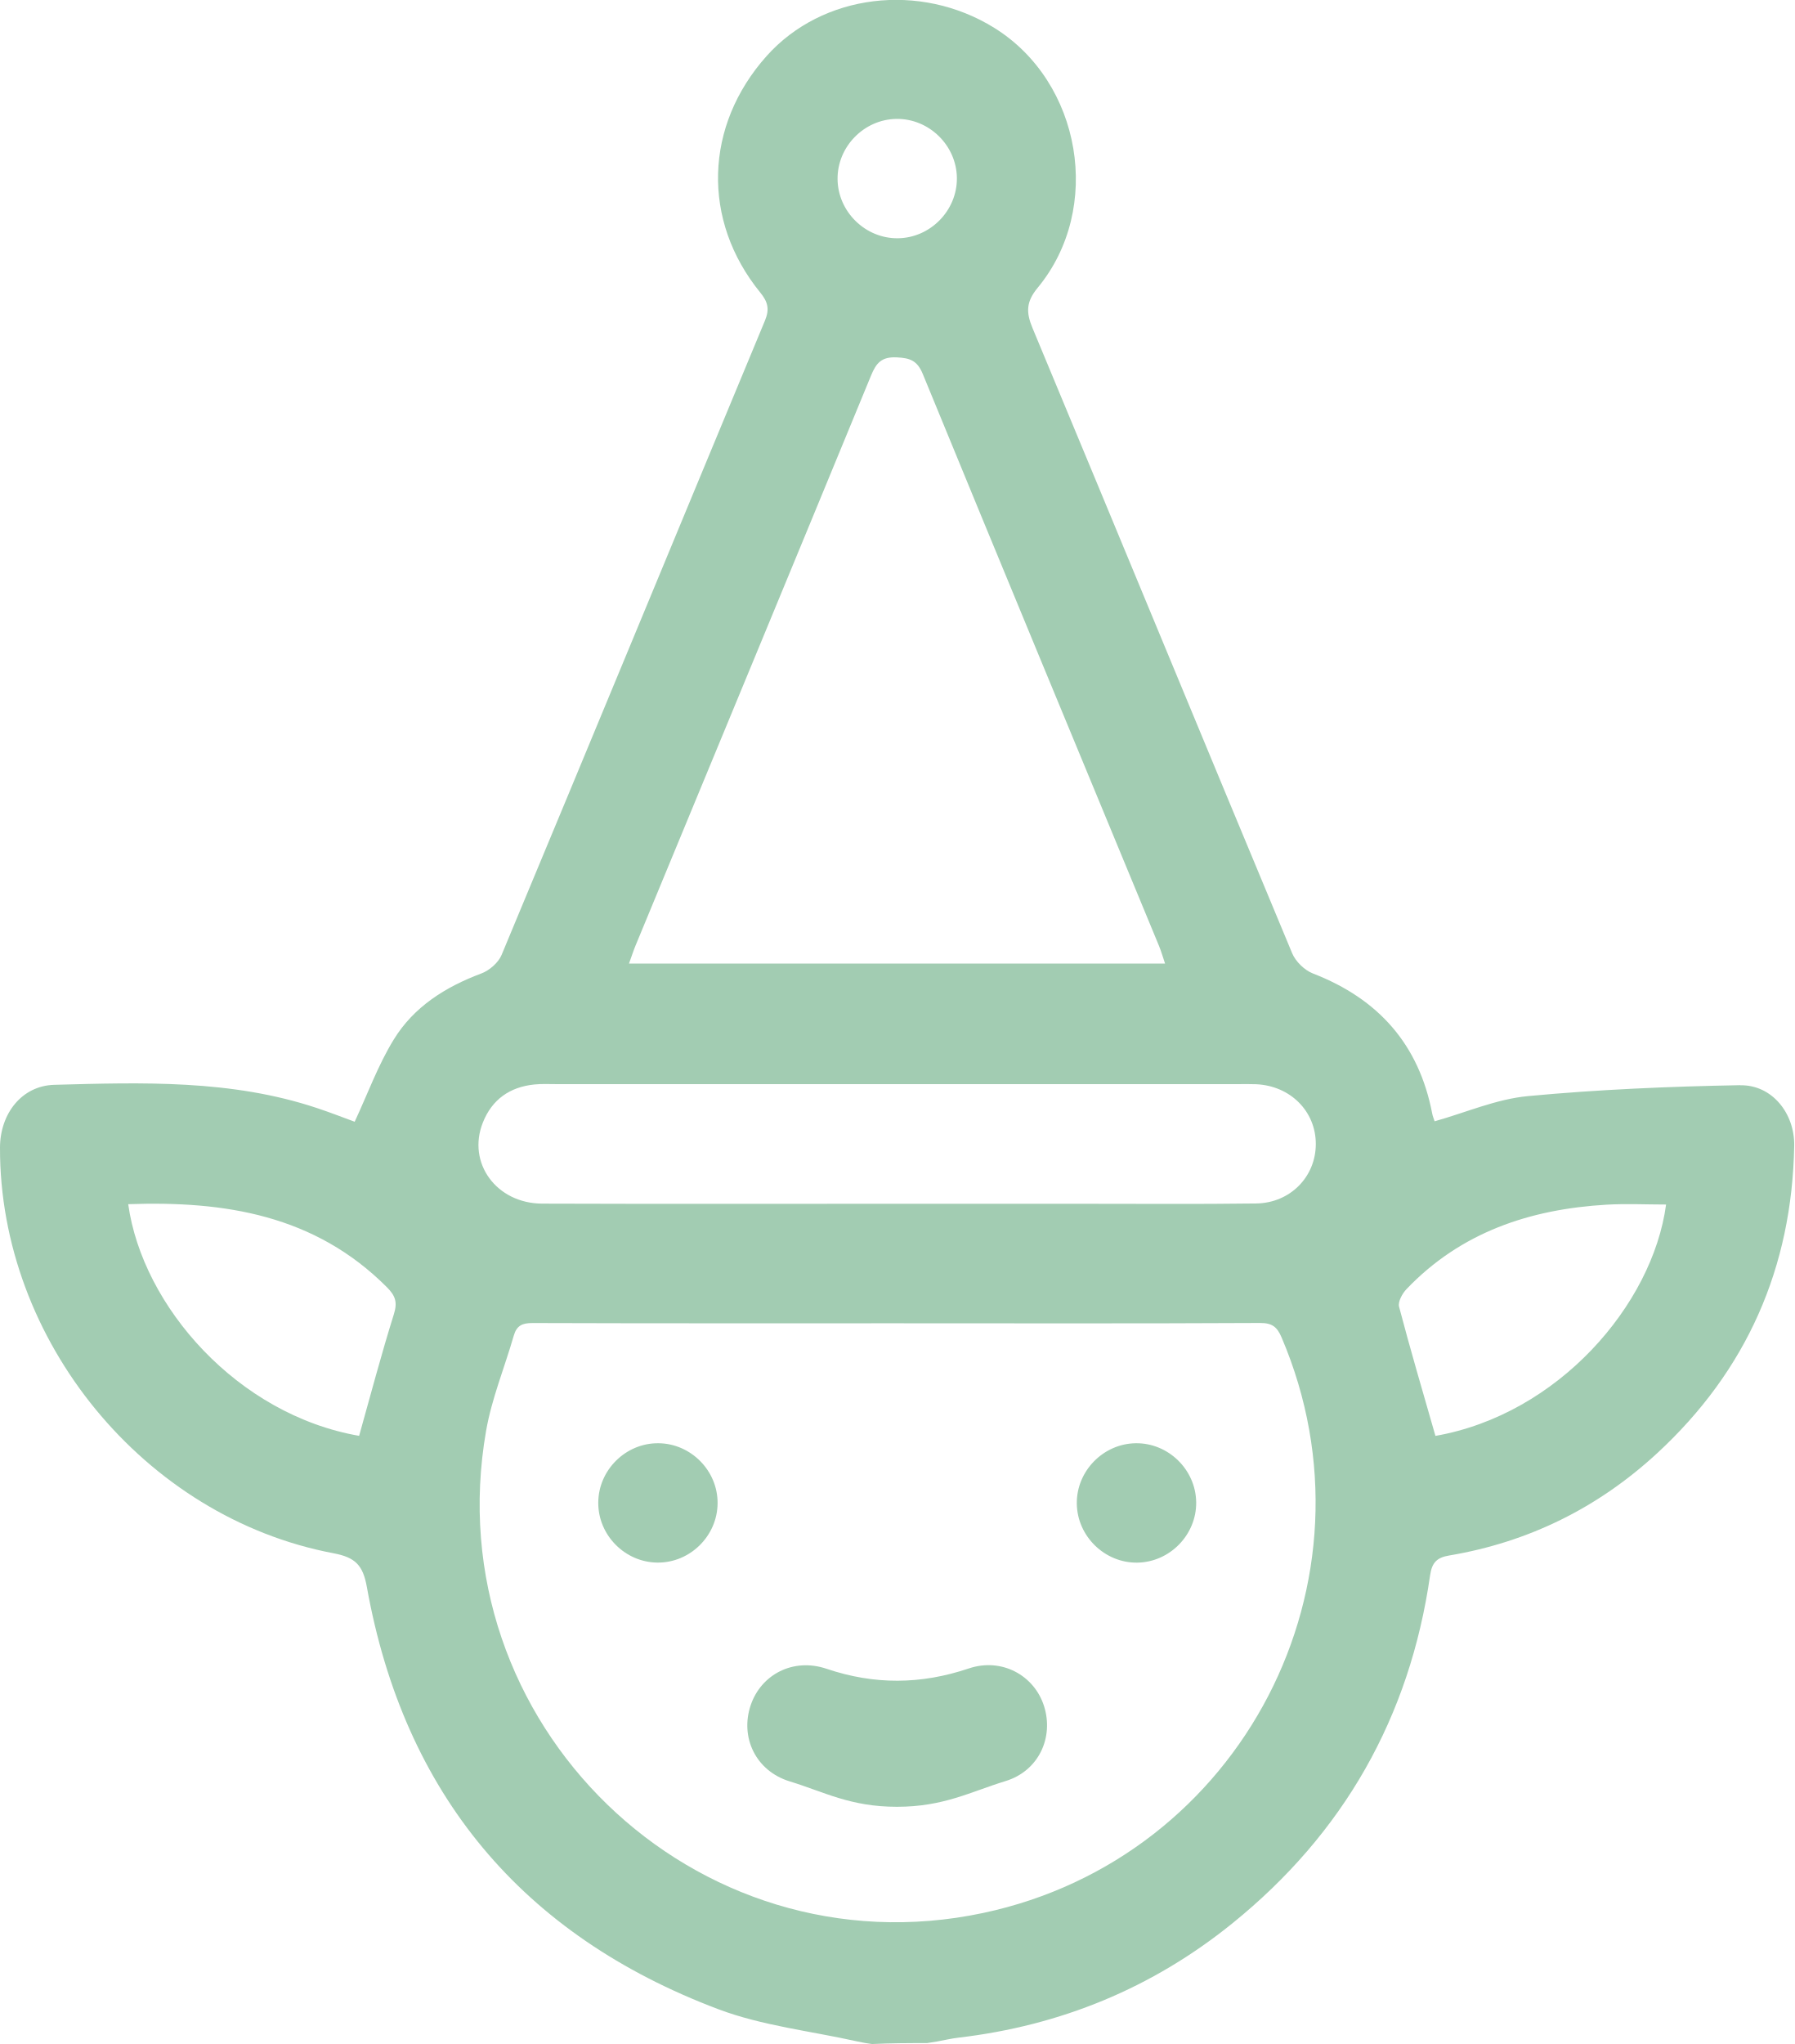
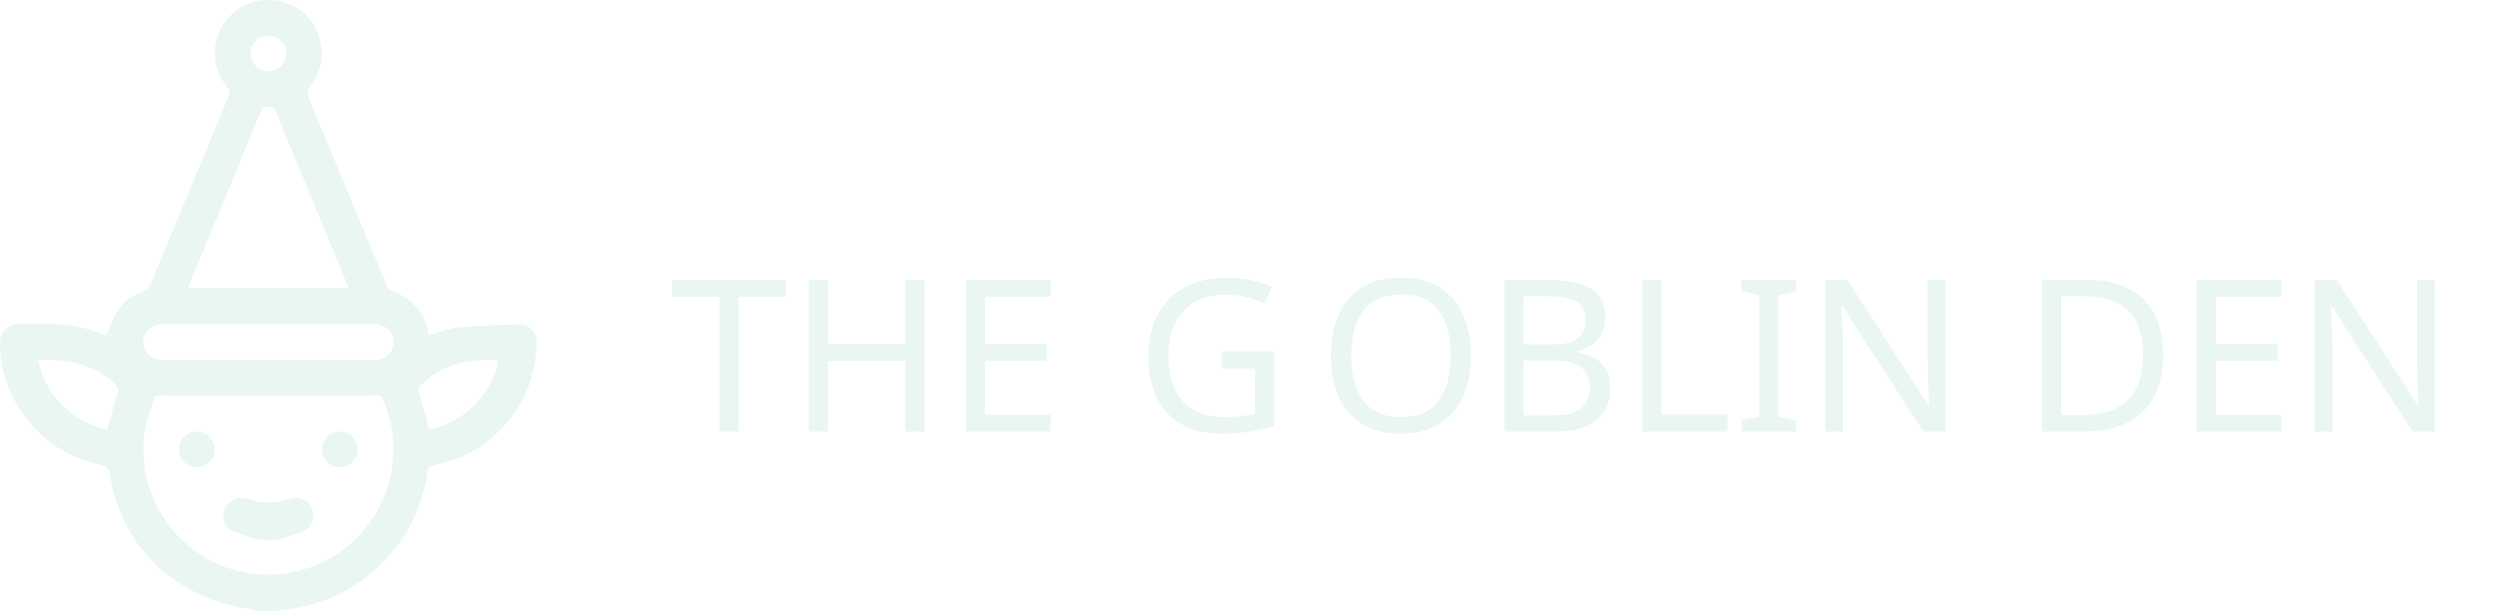
- <svg xmlns="http://www.w3.org/2000/svg" id="a" data-name="Layer 1" viewBox="0 0 359.23 409.13">
+ <svg xmlns="http://www.w3.org/2000/svg" id="a" data-name="Layer 1" viewBox="0 0 1673.69 409.13">
  <defs>
    <style>
      .b {
-         fill: #a2ccb2;
+         font-family: ALoveofThunder, 'A Love of Thunder';
+         font-size: 142.05px;
+       }
+ 
+       .b, .c {
+         fill: #e9f6f1;
+       }
+ 
+       .d {
+         letter-spacing: .02em;
      }
    </style>
  </defs>
-   <path class="b" d="M348.44,217.21c-14.19,.26-28.41,.86-42.54,2.19-6.3,.59-12.4,3.28-18.67,5.04-.17-.52-.38-1-.48-1.52-2.65-13.87-10.78-22.99-23.87-28.06-1.69-.65-3.49-2.4-4.18-4.07-17.39-41.68-34.6-83.44-51.98-125.13-1.32-3.17-1.28-5.27,1.05-8.08,13.11-15.87,8.76-41.16-8.7-52-14.9-9.25-34.46-6.83-45.59,5.64-12.45,13.94-13.02,32.89-1.28,47.32,1.52,1.86,1.92,3.32,.95,5.64-17.6,42.31-35.08,84.68-52.73,126.97-.65,1.55-2.44,3.1-4.05,3.7-7.19,2.69-13.51,6.67-17.52,13.2-3.14,5.09-5.21,10.84-7.84,16.48-2.16-.79-4.86-1.85-7.61-2.76-17.15-5.7-34.9-5.11-52.57-4.63C4.36,217.34,.02,222.9,0,229.71c-.1,38.59,28.89,74.03,66.76,81.19,4.38,.83,5.9,2.37,6.69,6.75,7.42,41.43,31.1,69.7,70.35,84.51,8.84,3.33,18.54,4.37,27.84,6.46,.98,.22,1.95,.38,2.91,.51,.06,0,.11,0,.17,0,3.63-.17,7.24-.19,10.87-.18,.66-.1,1.33-.2,2.02-.32,1.43-.26,2.85-.6,4.29-.77,20.45-2.4,38.8-9.93,54.81-22.86,22.29-18.01,35.53-41.29,39.61-69.67,.37-2.59,1.38-3.57,3.82-3.98,15.9-2.67,29.82-9.56,41.63-20.46,17.94-16.55,27.02-37.18,27.45-61.56,.11-6.54-4.5-12.22-10.79-12.1Zm-269.59,45.87c-2.49,7.94-4.61,16-6.95,24.32-24.29-4.22-43.37-25.87-46.23-46.37,19.29-.68,37.35,2.15,51.78,16.61,1.73,1.73,2.16,3.03,1.4,5.44ZM179.51,23.8c6.51-.07,12,5.31,12.07,11.82,.07,6.51-5.31,12-11.82,12.07-6.51,.07-12-5.31-12.07-11.82-.07-6.51,5.31-12,11.82-12.07Zm-52.24,165.4c15.72-38.02,31.48-76.03,47.14-114.07,1.03-2.49,2.1-3.74,5.11-3.6,2.69,.13,4.13,.63,5.25,3.37,15.68,38.18,31.5,76.3,47.28,114.44,.44,1.07,.75,2.18,1.21,3.53H125.93c.5-1.36,.87-2.54,1.34-3.68Zm69.58,193.7c-57.79,12.27-109.74-37.99-99.53-96.5,1.13-6.48,3.71-12.69,5.54-19.05,.58-2.01,1.69-2.54,3.76-2.53,24.34,.08,48.68,.05,73.03,.05,24.21,.01,48.42,.06,72.63-.06,2.43-.01,3.42,.79,4.32,2.92,20.77,48.7-7.99,104.18-59.75,115.17Zm54.62-142.01c-11.84,.16-23.68,.05-35.53,.06-12.24,0-24.48,0-36.72,0-23.55,0-47.1,.05-70.65-.03-9.2-.03-15.1-8.16-11.9-16.22,1.83-4.62,5.39-7.13,10.32-7.63,1.45-.15,2.92-.07,4.39-.07,45.51,0,91.01,0,136.52,0,1.2,0,2.4-.03,3.59,.02,6.86,.31,11.95,5.42,11.95,11.96,0,6.54-5.1,11.82-11.96,11.91Zm35.92,46.52c-2.52-8.8-5.03-17.29-7.28-25.85-.26-.99,.64-2.64,1.48-3.52,10.9-11.41,24.73-16.01,40.06-16.91,3.96-.23,7.94-.03,11.92-.03-2.71,20.12-21.65,42.01-46.18,46.31Z" />
-   <path class="b" d="M179.58,361.65c-9.34,0-14.52-2.96-21.45-5.08-6.85-2.09-9.99-8.85-7.84-15.23,2.07-6.16,8.5-9.57,15.18-7.32,9.59,3.24,18.9,3.17,28.49-.06,6.59-2.22,13.12,1.38,15.07,7.54,1.99,6.28-1.07,12.97-7.7,15-7.05,2.16-12.41,5.15-21.75,5.15Z" />
-   <path class="b" d="M143.67,300.9c-.04,6.52-5.5,11.92-12.02,11.87-6.52-.04-11.92-5.5-11.87-12.02,.04-6.52,5.5-11.92,12.02-11.87,6.52,.04,11.92,5.5,11.87,12.02Z" />
-   <path class="b" d="M227.68,312.78c-6.51,.08-12.01-5.29-12.09-11.81-.08-6.51,5.29-12.01,11.81-12.09,6.51-.08,12.01,5.29,12.09,11.81,.08,6.51-5.29,12.01-11.81,12.09Z" />
+   <path class="c" d="M348.44,217.21c-14.19,.26-28.41,.86-42.54,2.19-6.3,.59-12.4,3.28-18.67,5.04-.17-.52-.38-1-.48-1.52-2.65-13.87-10.78-22.99-23.87-28.06-1.69-.65-3.49-2.4-4.18-4.07-17.39-41.68-34.6-83.44-51.98-125.13-1.32-3.17-1.28-5.27,1.05-8.08,13.11-15.87,8.76-41.16-8.7-52-14.9-9.25-34.46-6.83-45.59,5.64-12.45,13.94-13.02,32.89-1.28,47.32,1.52,1.86,1.92,3.32,.95,5.64-17.6,42.31-35.08,84.68-52.73,126.97-.65,1.55-2.44,3.1-4.05,3.7-7.19,2.69-13.51,6.67-17.52,13.2-3.14,5.09-5.21,10.84-7.84,16.48-2.16-.79-4.86-1.85-7.61-2.76-17.15-5.7-34.9-5.11-52.57-4.63C4.36,217.34,.02,222.9,0,229.71c-.1,38.59,28.89,74.03,66.76,81.19,4.38,.83,5.9,2.37,6.69,6.75,7.42,41.43,31.1,69.7,70.35,84.51,8.84,3.33,18.54,4.37,27.84,6.46,.98,.22,1.95,.38,2.91,.51,.06,0,.11,0,.17,0,3.63-.17,7.24-.19,10.87-.18,.66-.1,1.33-.2,2.02-.32,1.43-.26,2.85-.6,4.29-.77,20.45-2.4,38.8-9.93,54.81-22.86,22.29-18.01,35.53-41.29,39.61-69.67,.37-2.59,1.38-3.57,3.82-3.98,15.9-2.67,29.82-9.56,41.63-20.46,17.94-16.55,27.02-37.18,27.45-61.56,.11-6.54-4.5-12.22-10.79-12.1Zm-269.59,45.87c-2.49,7.94-4.61,16-6.95,24.32-24.29-4.22-43.37-25.87-46.23-46.37,19.29-.68,37.35,2.15,51.78,16.61,1.73,1.73,2.16,3.03,1.4,5.44ZM179.51,23.8c6.51-.07,12,5.31,12.07,11.82,.07,6.51-5.31,12-11.82,12.07-6.51,.07-12-5.31-12.07-11.82-.07-6.51,5.31-12,11.82-12.07Zm-52.24,165.4c15.72-38.02,31.48-76.03,47.14-114.07,1.03-2.49,2.1-3.74,5.11-3.6,2.69,.13,4.13,.63,5.25,3.37,15.68,38.18,31.5,76.3,47.28,114.44,.44,1.07,.75,2.18,1.21,3.53H125.93c.5-1.36,.87-2.54,1.34-3.68Zm69.58,193.7c-57.79,12.27-109.74-37.99-99.53-96.5,1.13-6.48,3.71-12.69,5.54-19.05,.58-2.01,1.69-2.54,3.76-2.53,24.34,.08,48.68,.05,73.03,.05,24.21,.01,48.42,.06,72.63-.06,2.43-.01,3.42,.79,4.32,2.92,20.77,48.7-7.99,104.18-59.75,115.17Zm54.62-142.01c-11.84,.16-23.68,.05-35.53,.06-12.24,0-24.48,0-36.72,0-23.55,0-47.1,.05-70.65-.03-9.2-.03-15.1-8.16-11.9-16.22,1.83-4.62,5.39-7.13,10.32-7.63,1.45-.15,2.92-.07,4.39-.07,45.51,0,91.01,0,136.52,0,1.2,0,2.4-.03,3.59,.02,6.86,.31,11.95,5.42,11.95,11.96,0,6.54-5.1,11.82-11.96,11.91Zm35.92,46.52c-2.52-8.8-5.03-17.29-7.28-25.85-.26-.99,.64-2.64,1.48-3.52,10.9-11.41,24.73-16.01,40.06-16.91,3.96-.23,7.94-.03,11.92-.03-2.71,20.12-21.65,42.01-46.18,46.31Z" />
+   <path class="c" d="M179.58,361.65c-9.34,0-14.52-2.96-21.45-5.08-6.85-2.09-9.99-8.85-7.84-15.23,2.07-6.16,8.5-9.57,15.18-7.32,9.59,3.24,18.9,3.17,28.49-.06,6.59-2.22,13.12,1.38,15.07,7.54,1.99,6.28-1.07,12.97-7.7,15-7.05,2.16-12.41,5.15-21.75,5.15Z" />
+   <path class="c" d="M143.67,300.9c-.04,6.52-5.5,11.92-12.02,11.87-6.52-.04-11.92-5.5-11.87-12.02,.04-6.52,5.5-11.92,12.02-11.87,6.52,.04,11.92,5.5,11.87,12.02Z" />
+   <path class="c" d="M227.68,312.78c-6.51,.08-12.01-5.29-12.09-11.81-.08-6.51,5.29-12.01,11.81-12.09,6.51-.08,12.01,5.29,12.09,11.81,.08,6.51-5.29,12.01-11.81,12.09Z" />
+   <text class="b" transform="translate(448.62 288.88)">
+     <tspan x="0" y="0">THE </tspan>
+     <tspan class="d" x="311.52" y="0">G</tspan>
+     <tspan x="433.83" y="0">OBLIN DEN</tspan>
+   </text>
</svg>
